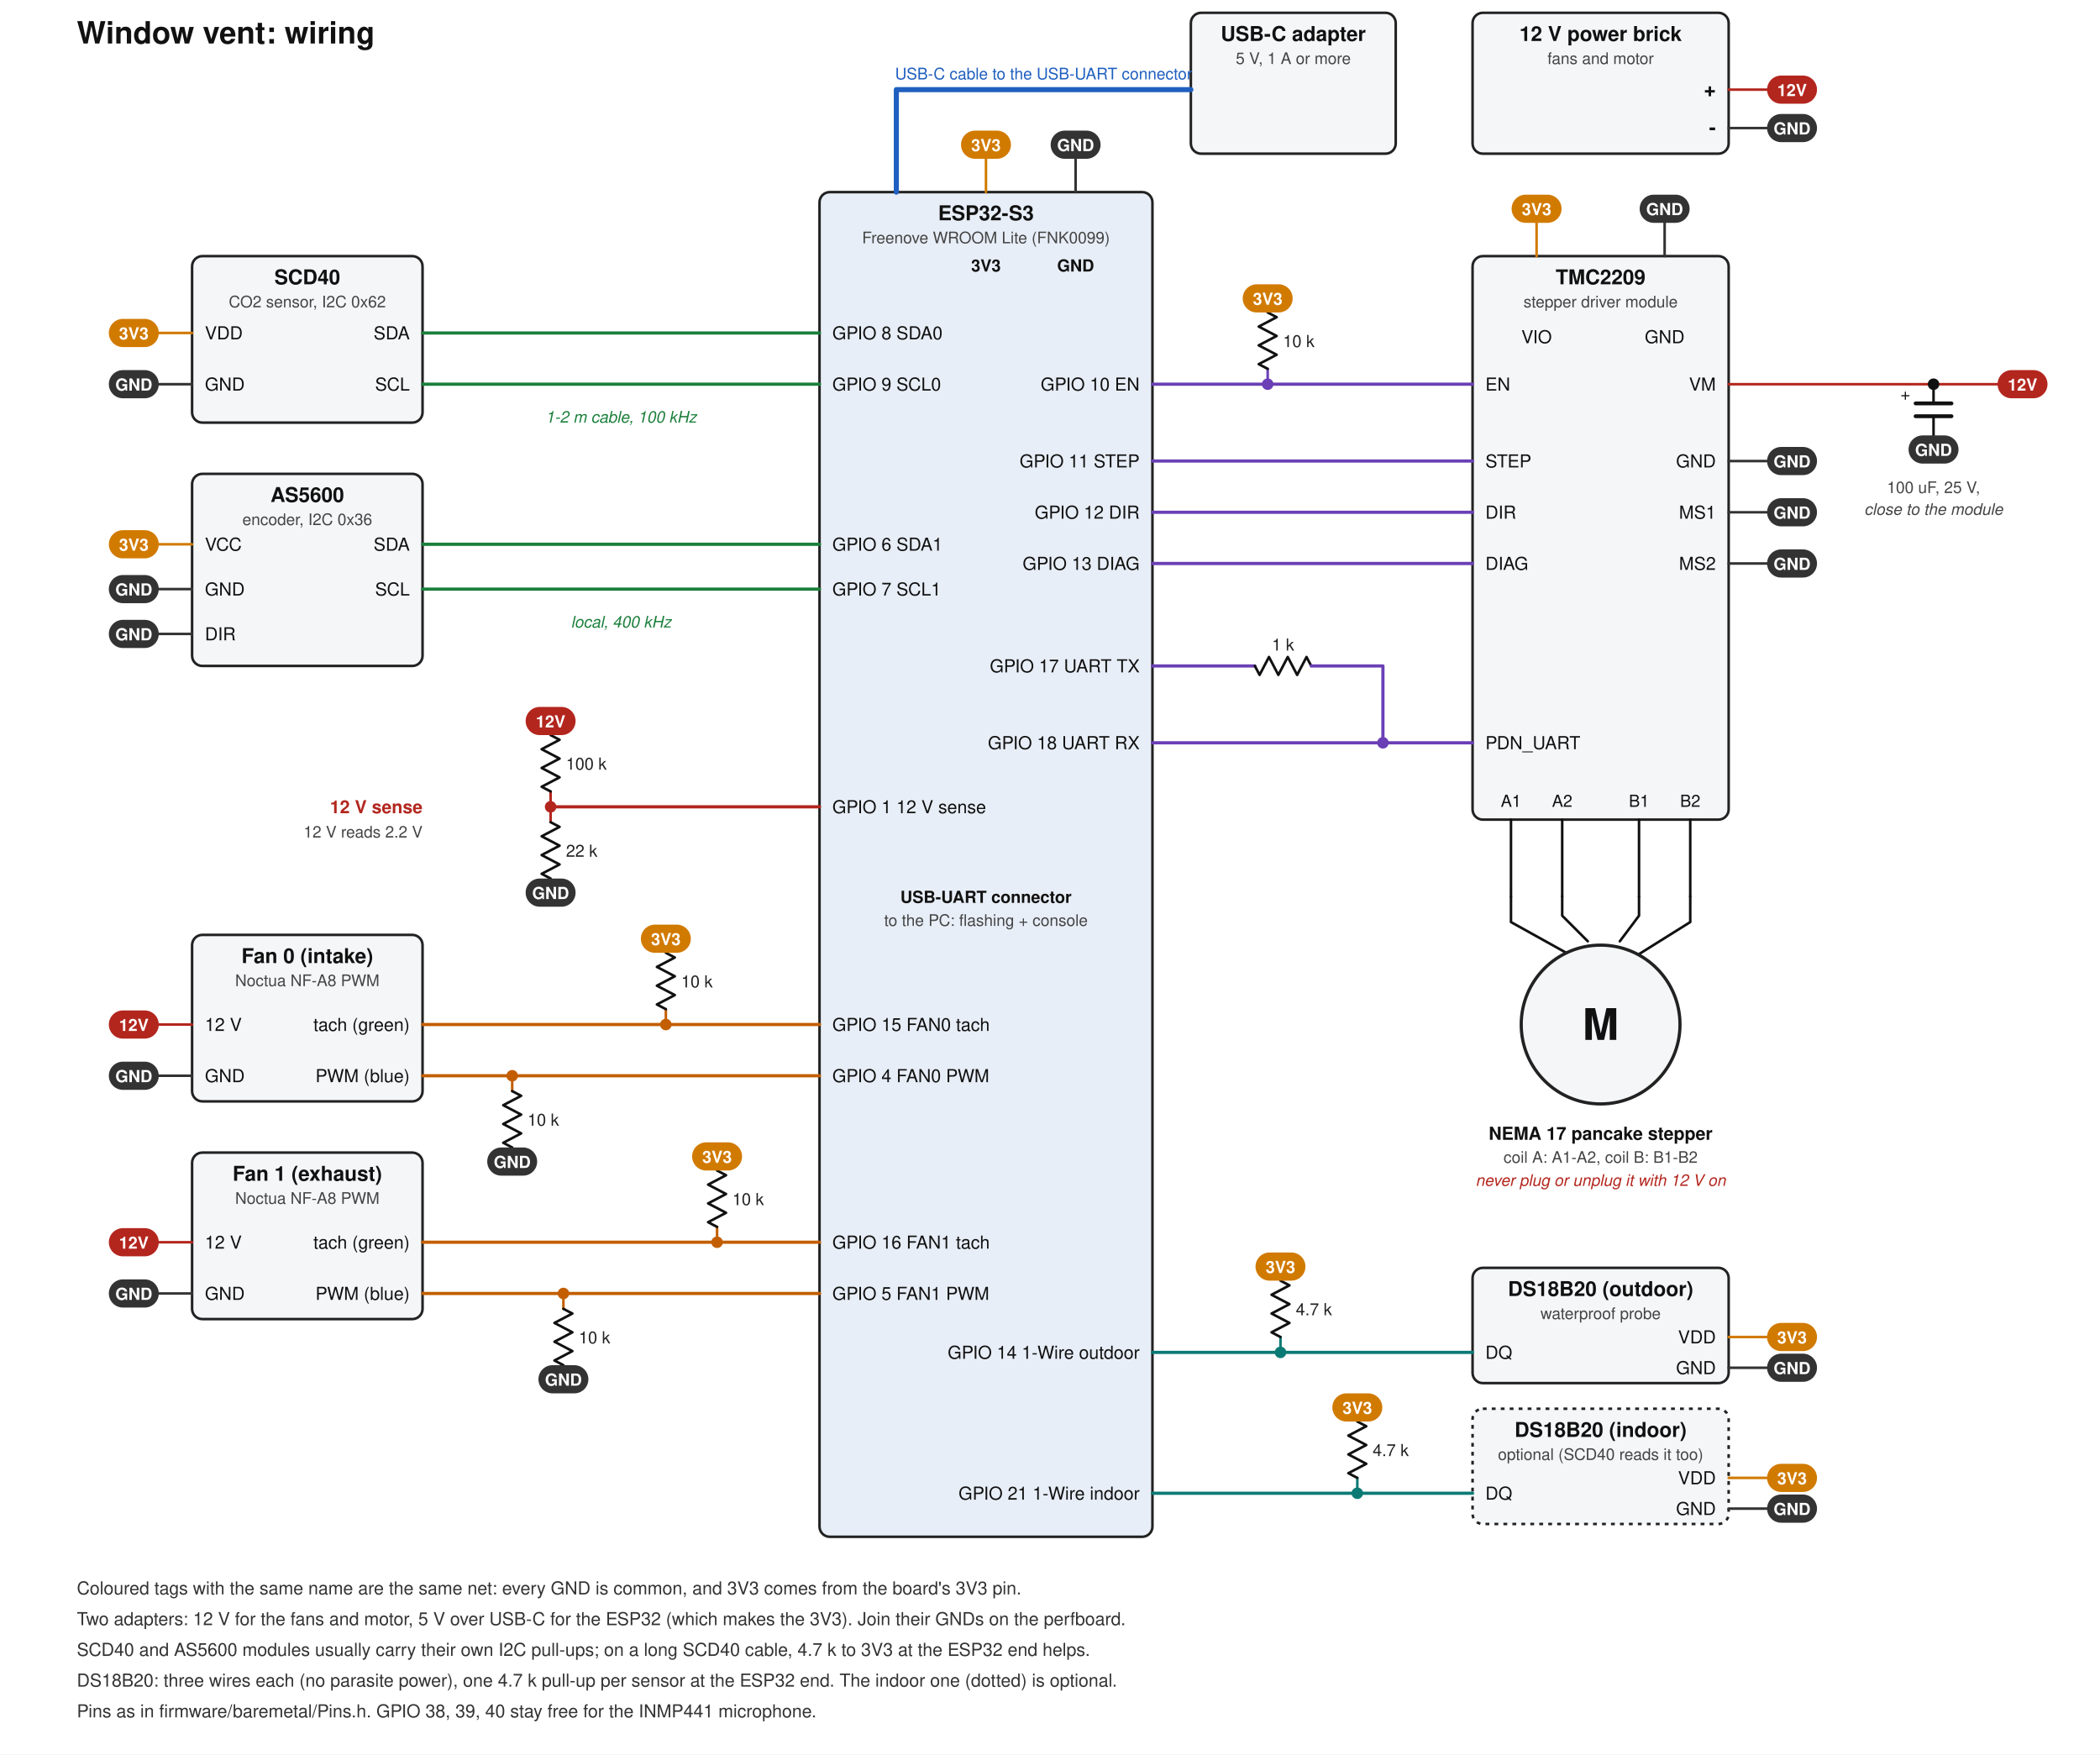
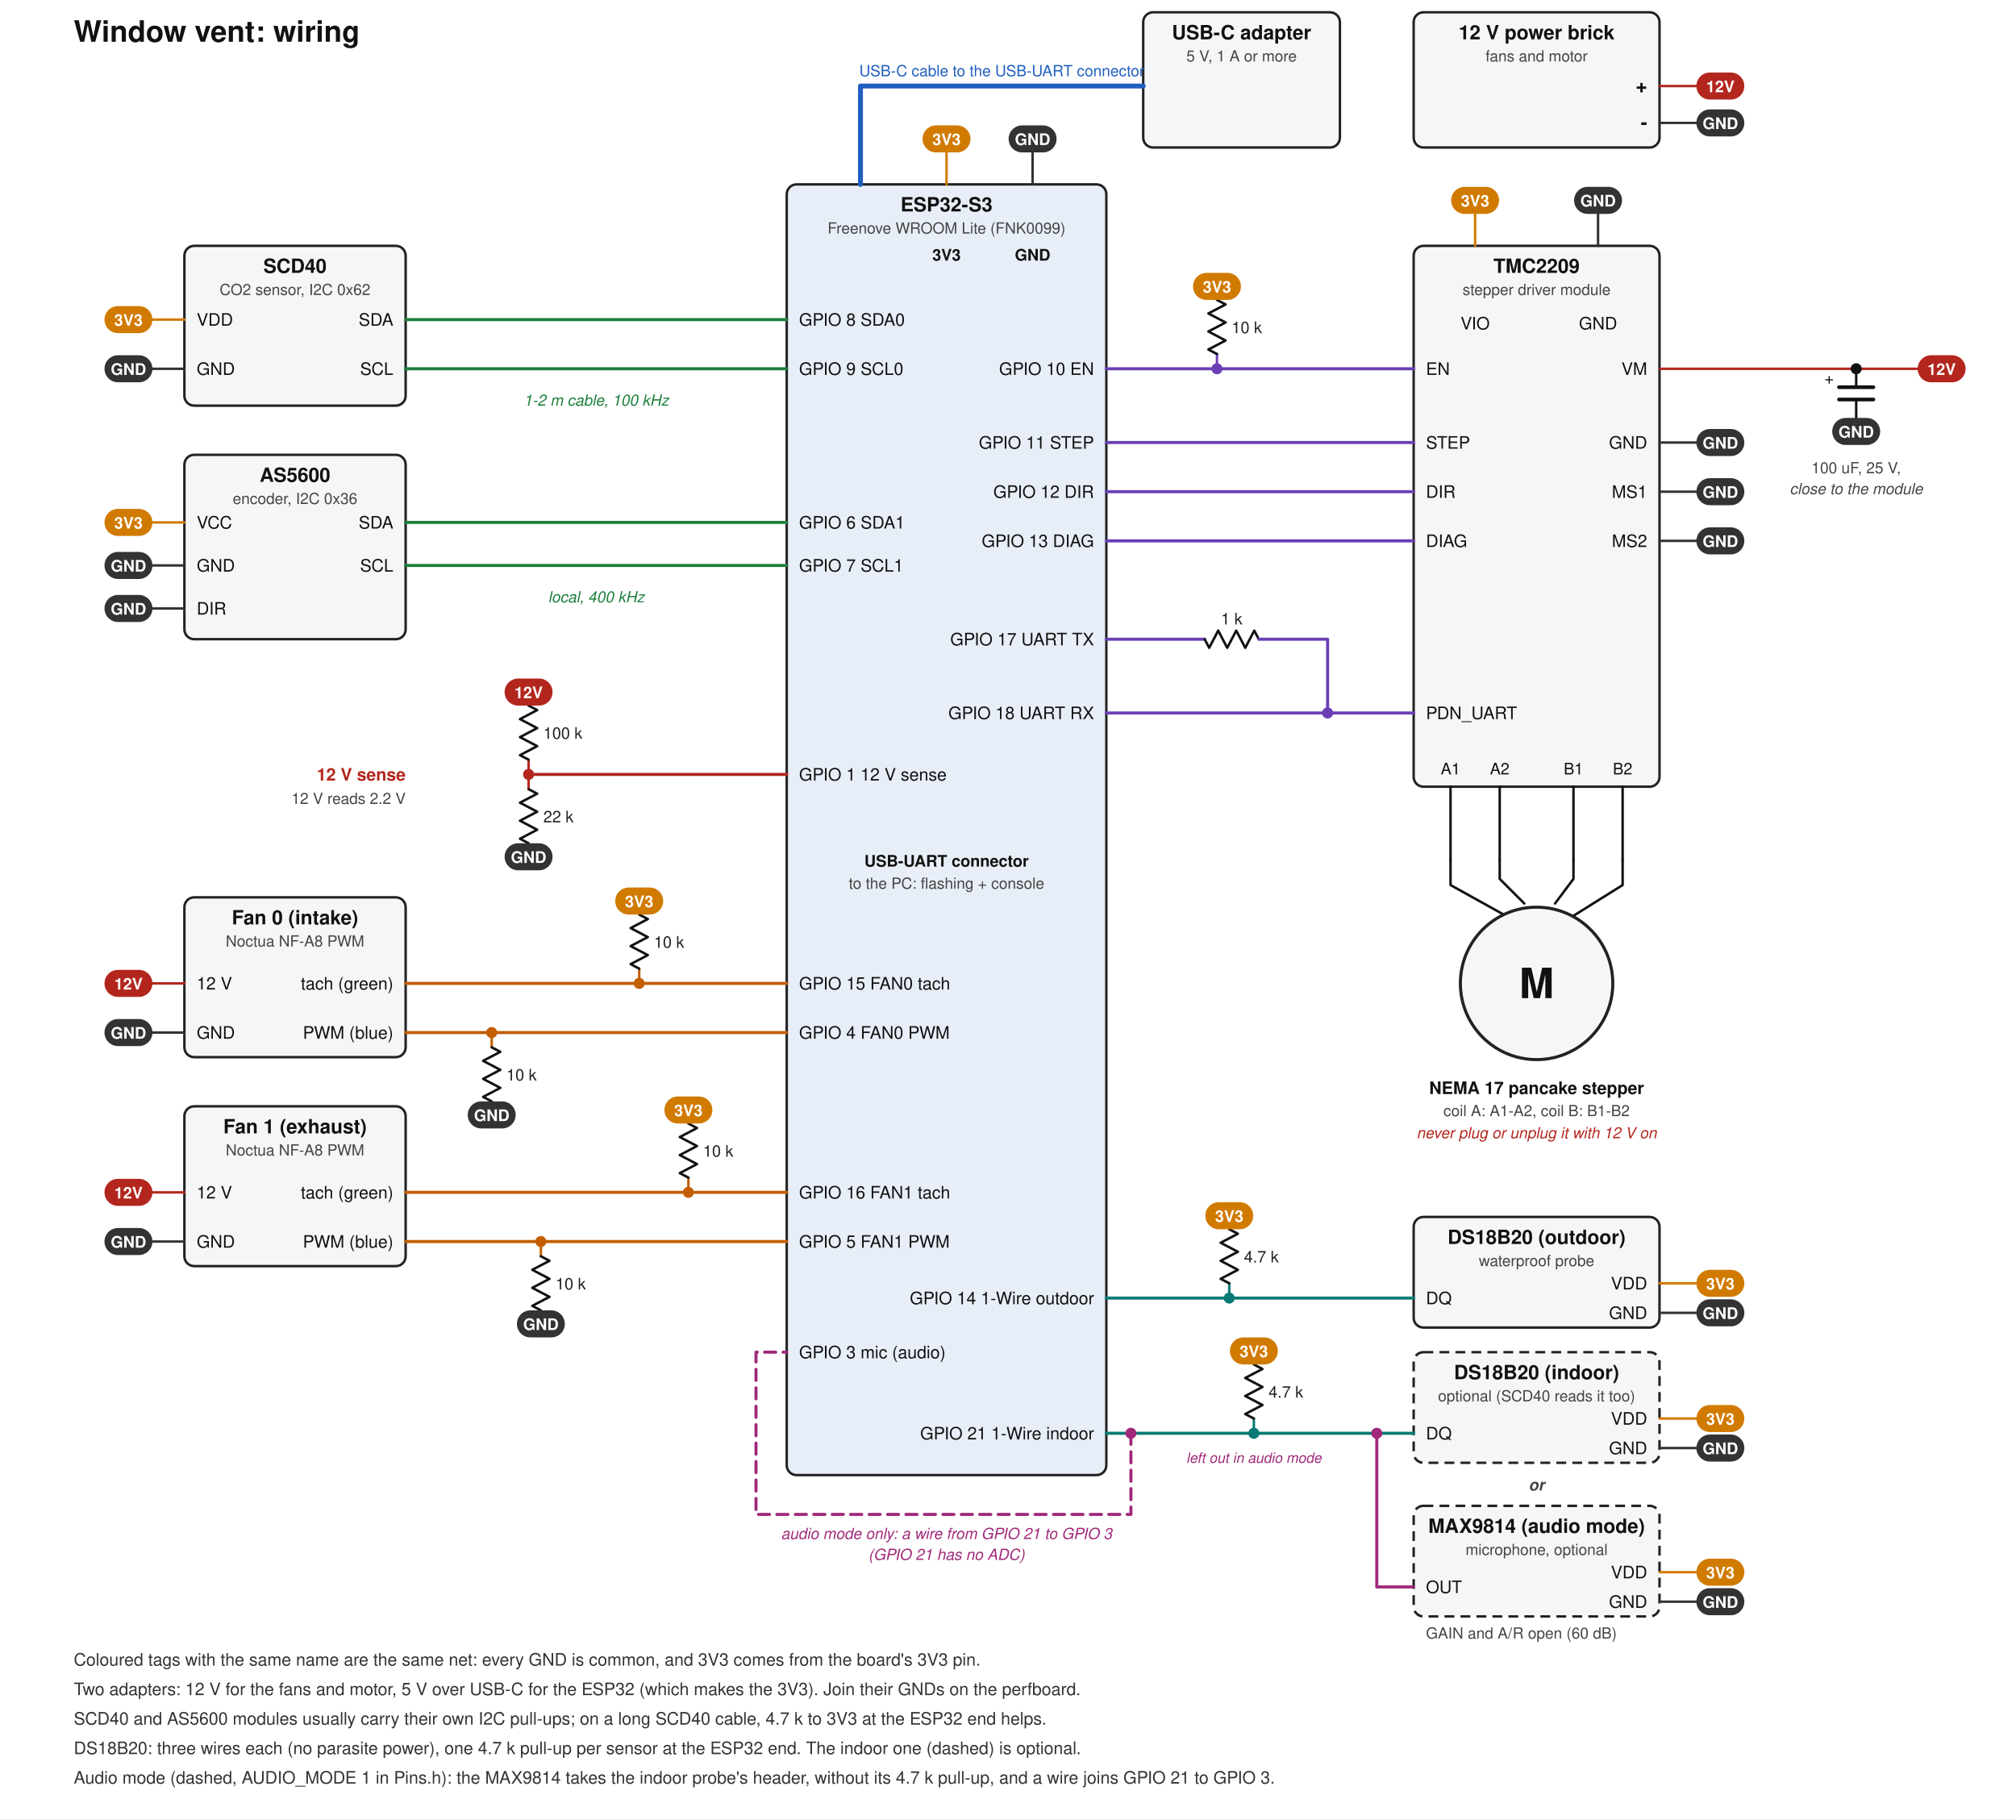
- <svg xmlns="http://www.w3.org/2000/svg" width="1640" height="1370" viewBox="0 0 1640 1370" font-family="Segoe UI, Helvetica, Arial, sans-serif">
-   <rect width="1640" height="1370" fill="#ffffff" />
+ <svg xmlns="http://www.w3.org/2000/svg" width="1640" height="1480" viewBox="0 0 1640 1480" font-family="Segoe UI, Helvetica, Arial, sans-serif">
+   <rect width="1640" height="1480" fill="#ffffff" />
  <rect x="640" y="150" width="260" height="1050" rx="8" fill="#e8eef7" stroke="#222" stroke-width="2" />
  <text x="770.0" y="172" font-size="16" text-anchor="middle" font-weight="bold" fill="#111">ESP32-S3</text>
  <text x="770.0" y="190" font-size="12.5" text-anchor="middle" font-weight="normal" fill="#444">Freenove WROOM Lite (FNK0099)</text>
  <text x="770.0" y="705" font-size="13" text-anchor="middle" font-weight="bold" fill="#111">USB-UART connector</text>
  <text x="770.0" y="723" font-size="12.5" text-anchor="middle" font-weight="normal" fill="#444">to the PC: flashing + console</text>
  <text x="770" y="212" font-size="13" text-anchor="middle" font-weight="bold" fill="#111">3V3</text>
  <text x="840" y="212" font-size="13" text-anchor="middle" font-weight="bold" fill="#111">GND</text>
  <polyline points="770,150 770,124" fill="none" stroke="#d17a00" stroke-width="2" stroke-linejoin="round" stroke-linecap="round" />
  <rect x="750.5" y="102" width="39" height="22" rx="11" fill="#d17a00" />
  <text x="770.0" y="118" font-size="13" text-anchor="middle" font-weight="bold" fill="#fff">3V3</text>
  <polyline points="840,150 840,124" fill="none" stroke="#333333" stroke-width="2" stroke-linejoin="round" stroke-linecap="round" />
  <rect x="820.5" y="102" width="39" height="22" rx="11" fill="#333333" />
  <text x="840.0" y="118" font-size="13" text-anchor="middle" font-weight="bold" fill="#fff">GND</text>
  <rect x="150" y="200" width="180" height="130" rx="8" fill="#f4f6f8" stroke="#222" stroke-width="2" />
  <text x="240.0" y="222" font-size="16" text-anchor="middle" font-weight="bold" fill="#111">SCD40</text>
  <text x="240.0" y="240" font-size="12.5" text-anchor="middle" font-weight="normal" fill="#444">CO2 sensor, I2C 0x62</text>
  <text x="160" y="265" font-size="14" text-anchor="start" font-weight="normal" fill="#111">VDD</text>
  <polyline points="150,260 124,260" fill="none" stroke="#d17a00" stroke-width="2" stroke-linejoin="round" stroke-linecap="round" />
  <rect x="85" y="249.0" width="39" height="22" rx="11" fill="#d17a00" />
  <text x="104.5" y="265.0" font-size="13" text-anchor="middle" font-weight="bold" fill="#fff">3V3</text>
  <text x="160" y="305" font-size="14" text-anchor="start" font-weight="normal" fill="#111">GND</text>
  <polyline points="150,300 124,300" fill="none" stroke="#333333" stroke-width="2" stroke-linejoin="round" stroke-linecap="round" />
  <rect x="85" y="289.0" width="39" height="22" rx="11" fill="#333333" />
  <text x="104.5" y="305.0" font-size="13" text-anchor="middle" font-weight="bold" fill="#fff">GND</text>
  <text x="320" y="265" font-size="14" text-anchor="end" font-weight="normal" fill="#111">SDA</text>
  <text x="320" y="305" font-size="14" text-anchor="end" font-weight="normal" fill="#111">SCL</text>
  <text x="650" y="265" font-size="14" text-anchor="start" font-weight="normal" fill="#111">GPIO 8  SDA0</text>
  <polyline points="330,260 640,260" fill="none" stroke="#1b7f3b" stroke-width="2.5" stroke-linejoin="round" stroke-linecap="round" />
  <text x="650" y="305" font-size="14" text-anchor="start" font-weight="normal" fill="#111">GPIO 9  SCL0</text>
  <polyline points="330,300 640,300" fill="none" stroke="#1b7f3b" stroke-width="2.5" stroke-linejoin="round" stroke-linecap="round" />
  <text x="485" y="330" font-size="12.5" text-anchor="middle" font-weight="normal" fill="#1b7f3b" font-style="italic">1-2 m cable, 100 kHz</text>
  <rect x="150" y="370" width="180" height="150" rx="8" fill="#f4f6f8" stroke="#222" stroke-width="2" />
  <text x="240.0" y="392" font-size="16" text-anchor="middle" font-weight="bold" fill="#111">AS5600</text>
  <text x="240.0" y="410" font-size="12.5" text-anchor="middle" font-weight="normal" fill="#444">encoder, I2C 0x36</text>
  <text x="160" y="430" font-size="14" text-anchor="start" font-weight="normal" fill="#111">VCC</text>
  <polyline points="150,425 124,425" fill="none" stroke="#d17a00" stroke-width="2" stroke-linejoin="round" stroke-linecap="round" />
  <rect x="85" y="414.0" width="39" height="22" rx="11" fill="#d17a00" />
  <text x="104.5" y="430.0" font-size="13" text-anchor="middle" font-weight="bold" fill="#fff">3V3</text>
  <text x="160" y="465" font-size="14" text-anchor="start" font-weight="normal" fill="#111">GND</text>
  <polyline points="150,460 124,460" fill="none" stroke="#333333" stroke-width="2" stroke-linejoin="round" stroke-linecap="round" />
  <rect x="85" y="449.0" width="39" height="22" rx="11" fill="#333333" />
  <text x="104.5" y="465.0" font-size="13" text-anchor="middle" font-weight="bold" fill="#fff">GND</text>
  <text x="160" y="500" font-size="14" text-anchor="start" font-weight="normal" fill="#111">DIR</text>
  <polyline points="150,495 124,495" fill="none" stroke="#333333" stroke-width="2" stroke-linejoin="round" stroke-linecap="round" />
  <rect x="85" y="484.0" width="39" height="22" rx="11" fill="#333333" />
  <text x="104.5" y="500.0" font-size="13" text-anchor="middle" font-weight="bold" fill="#fff">GND</text>
  <text x="320" y="430" font-size="14" text-anchor="end" font-weight="normal" fill="#111">SDA</text>
  <text x="320" y="465" font-size="14" text-anchor="end" font-weight="normal" fill="#111">SCL</text>
  <text x="650" y="430" font-size="14" text-anchor="start" font-weight="normal" fill="#111">GPIO 6  SDA1</text>
  <polyline points="330,425 640,425" fill="none" stroke="#1b7f3b" stroke-width="2.5" stroke-linejoin="round" stroke-linecap="round" />
  <text x="650" y="465" font-size="14" text-anchor="start" font-weight="normal" fill="#111">GPIO 7  SCL1</text>
  <polyline points="330,460 640,460" fill="none" stroke="#1b7f3b" stroke-width="2.5" stroke-linejoin="round" stroke-linecap="round" />
  <text x="485" y="490" font-size="12.5" text-anchor="middle" font-weight="normal" fill="#1b7f3b" font-style="italic">local, 400 kHz</text>
  <text x="650" y="635" font-size="14" text-anchor="start" font-weight="normal" fill="#111">GPIO 1  12 V sense</text>
  <polyline points="430,630 640,630" fill="none" stroke="#b3261e" stroke-width="2.5" stroke-linejoin="round" stroke-linecap="round" />
  <circle cx="430" cy="630" r="4.5" fill="#b3261e" />
  <polyline points="430,630 430,618" fill="none" stroke="#b3261e" stroke-width="2" stroke-linejoin="round" stroke-linecap="round" />
  <polyline points="430,574 437,577.667 423,585.0 437,592.333 423,599.667 437,607.0 423,614.333 430,618" fill="none" stroke="#111" stroke-width="2" stroke-linejoin="round" stroke-linecap="round" />
  <text x="442" y="601.0" font-size="13" text-anchor="start" font-weight="normal" fill="#222">100 k</text>
  <rect x="410.5" y="552" width="39" height="22" rx="11" fill="#b3261e" />
  <text x="430.0" y="568" font-size="13" text-anchor="middle" font-weight="bold" fill="#fff">12V</text>
  <polyline points="430,630 430,642" fill="none" stroke="#b3261e" stroke-width="2" stroke-linejoin="round" stroke-linecap="round" />
  <polyline points="430,642 437,645.667 423,653.0 437,660.333 423,667.667 437,675.0 423,682.333 430,686" fill="none" stroke="#111" stroke-width="2" stroke-linejoin="round" stroke-linecap="round" />
  <text x="442" y="669.0" font-size="13" text-anchor="start" font-weight="normal" fill="#222">22 k</text>
  <rect x="410.5" y="686" width="39" height="22" rx="11" fill="#333333" />
  <text x="430.0" y="702" font-size="13" text-anchor="middle" font-weight="bold" fill="#fff">GND</text>
  <text x="330" y="635" font-size="14" text-anchor="end" font-weight="bold" fill="#b3261e">12 V sense</text>
  <text x="330" y="654" font-size="12.5" text-anchor="end" font-weight="normal" fill="#444">12 V reads 2.2 V</text>
  <rect x="150" y="730" width="180" height="130" rx="8" fill="#f4f6f8" stroke="#222" stroke-width="2" />
  <text x="240.0" y="752" font-size="16" text-anchor="middle" font-weight="bold" fill="#111">Fan 0 (intake)</text>
  <text x="240.0" y="770" font-size="12.5" text-anchor="middle" font-weight="normal" fill="#444">Noctua NF-A8 PWM</text>
  <text x="160" y="805" font-size="14" text-anchor="start" font-weight="normal" fill="#111">12 V</text>
  <polyline points="150,800 124,800" fill="none" stroke="#b3261e" stroke-width="2" stroke-linejoin="round" stroke-linecap="round" />
  <rect x="85" y="789.0" width="39" height="22" rx="11" fill="#b3261e" />
  <text x="104.5" y="805.0" font-size="13" text-anchor="middle" font-weight="bold" fill="#fff">12V</text>
  <text x="160" y="845" font-size="14" text-anchor="start" font-weight="normal" fill="#111">GND</text>
  <polyline points="150,840 124,840" fill="none" stroke="#333333" stroke-width="2" stroke-linejoin="round" stroke-linecap="round" />
  <rect x="85" y="829.0" width="39" height="22" rx="11" fill="#333333" />
  <text x="104.5" y="845.0" font-size="13" text-anchor="middle" font-weight="bold" fill="#fff">GND</text>
  <text x="320" y="805" font-size="14" text-anchor="end" font-weight="normal" fill="#111">tach (green)</text>
  <text x="320" y="845" font-size="14" text-anchor="end" font-weight="normal" fill="#111">PWM (blue)</text>
  <text x="650" y="805" font-size="14" text-anchor="start" font-weight="normal" fill="#111">GPIO 15  FAN0 tach</text>
  <polyline points="330,800 640,800" fill="none" stroke="#c25e00" stroke-width="2.5" stroke-linejoin="round" stroke-linecap="round" />
  <text x="650" y="845" font-size="14" text-anchor="start" font-weight="normal" fill="#111">GPIO 4  FAN0 PWM</text>
  <polyline points="330,840 640,840" fill="none" stroke="#c25e00" stroke-width="2.5" stroke-linejoin="round" stroke-linecap="round" />
  <circle cx="520" cy="800" r="4.5" fill="#c25e00" />
  <polyline points="520,800 520,788" fill="none" stroke="#c25e00" stroke-width="2" stroke-linejoin="round" stroke-linecap="round" />
  <polyline points="520,744 527,747.667 513,755.0 527,762.333 513,769.667 527,777.0 513,784.333 520,788" fill="none" stroke="#111" stroke-width="2" stroke-linejoin="round" stroke-linecap="round" />
  <text x="532" y="771.0" font-size="13" text-anchor="start" font-weight="normal" fill="#222">10 k</text>
  <rect x="500.5" y="722" width="39" height="22" rx="11" fill="#d17a00" />
  <text x="520.0" y="738" font-size="13" text-anchor="middle" font-weight="bold" fill="#fff">3V3</text>
  <circle cx="400" cy="840" r="4.5" fill="#c25e00" />
  <polyline points="400,840 400,852" fill="none" stroke="#c25e00" stroke-width="2" stroke-linejoin="round" stroke-linecap="round" />
  <polyline points="400,852 407,855.667 393,863.0 407,870.333 393,877.667 407,885.0 393,892.333 400,896" fill="none" stroke="#111" stroke-width="2" stroke-linejoin="round" stroke-linecap="round" />
  <text x="412" y="879.0" font-size="13" text-anchor="start" font-weight="normal" fill="#222">10 k</text>
  <rect x="380.5" y="896" width="39" height="22" rx="11" fill="#333333" />
  <text x="400.0" y="912" font-size="13" text-anchor="middle" font-weight="bold" fill="#fff">GND</text>
  <rect x="150" y="900" width="180" height="130" rx="8" fill="#f4f6f8" stroke="#222" stroke-width="2" />
  <text x="240.0" y="922" font-size="16" text-anchor="middle" font-weight="bold" fill="#111">Fan 1 (exhaust)</text>
  <text x="240.0" y="940" font-size="12.5" text-anchor="middle" font-weight="normal" fill="#444">Noctua NF-A8 PWM</text>
  <text x="160" y="975" font-size="14" text-anchor="start" font-weight="normal" fill="#111">12 V</text>
  <polyline points="150,970 124,970" fill="none" stroke="#b3261e" stroke-width="2" stroke-linejoin="round" stroke-linecap="round" />
  <rect x="85" y="959.0" width="39" height="22" rx="11" fill="#b3261e" />
  <text x="104.5" y="975.0" font-size="13" text-anchor="middle" font-weight="bold" fill="#fff">12V</text>
  <text x="160" y="1015" font-size="14" text-anchor="start" font-weight="normal" fill="#111">GND</text>
  <polyline points="150,1010 124,1010" fill="none" stroke="#333333" stroke-width="2" stroke-linejoin="round" stroke-linecap="round" />
  <rect x="85" y="999.0" width="39" height="22" rx="11" fill="#333333" />
  <text x="104.5" y="1015.0" font-size="13" text-anchor="middle" font-weight="bold" fill="#fff">GND</text>
  <text x="320" y="975" font-size="14" text-anchor="end" font-weight="normal" fill="#111">tach (green)</text>
  <text x="320" y="1015" font-size="14" text-anchor="end" font-weight="normal" fill="#111">PWM (blue)</text>
  <text x="650" y="975" font-size="14" text-anchor="start" font-weight="normal" fill="#111">GPIO 16  FAN1 tach</text>
  <polyline points="330,970 640,970" fill="none" stroke="#c25e00" stroke-width="2.5" stroke-linejoin="round" stroke-linecap="round" />
  <text x="650" y="1015" font-size="14" text-anchor="start" font-weight="normal" fill="#111">GPIO 5  FAN1 PWM</text>
  <polyline points="330,1010 640,1010" fill="none" stroke="#c25e00" stroke-width="2.5" stroke-linejoin="round" stroke-linecap="round" />
  <circle cx="560" cy="970" r="4.5" fill="#c25e00" />
  <polyline points="560,970 560,958" fill="none" stroke="#c25e00" stroke-width="2" stroke-linejoin="round" stroke-linecap="round" />
  <polyline points="560,914 567,917.667 553,925.0 567,932.333 553,939.667 567,947.0 553,954.333 560,958" fill="none" stroke="#111" stroke-width="2" stroke-linejoin="round" stroke-linecap="round" />
  <text x="572" y="941.0" font-size="13" text-anchor="start" font-weight="normal" fill="#222">10 k</text>
  <rect x="540.5" y="892" width="39" height="22" rx="11" fill="#d17a00" />
  <text x="560.0" y="908" font-size="13" text-anchor="middle" font-weight="bold" fill="#fff">3V3</text>
  <circle cx="440" cy="1010" r="4.5" fill="#c25e00" />
  <polyline points="440,1010 440,1022" fill="none" stroke="#c25e00" stroke-width="2" stroke-linejoin="round" stroke-linecap="round" />
  <polyline points="440,1022 447,1025.667 433,1033.0 447,1040.333 433,1047.667 447,1055.0 433,1062.333 440,1066" fill="none" stroke="#111" stroke-width="2" stroke-linejoin="round" stroke-linecap="round" />
  <text x="452" y="1049.0" font-size="13" text-anchor="start" font-weight="normal" fill="#222">10 k</text>
  <rect x="420.5" y="1066" width="39" height="22" rx="11" fill="#333333" />
  <text x="440.0" y="1082" font-size="13" text-anchor="middle" font-weight="bold" fill="#fff">GND</text>
  <rect x="1150" y="200" width="200" height="440" rx="8" fill="#f4f6f8" stroke="#222" stroke-width="2" />
  <text x="1250.0" y="222" font-size="16" text-anchor="middle" font-weight="bold" fill="#111">TMC2209</text>
  <text x="1250.0" y="240" font-size="12.5" text-anchor="middle" font-weight="normal" fill="#444">stepper driver module</text>
  <text x="1160" y="305" font-size="14" text-anchor="start" font-weight="normal" fill="#111">EN</text>
  <text x="890" y="305" font-size="14" text-anchor="end" font-weight="normal" fill="#111">GPIO 10  EN</text>
  <polyline points="900,300 1150,300" fill="none" stroke="#6a3fb5" stroke-width="2.5" stroke-linejoin="round" stroke-linecap="round" />
  <text x="1160" y="365" font-size="14" text-anchor="start" font-weight="normal" fill="#111">STEP</text>
  <text x="890" y="365" font-size="14" text-anchor="end" font-weight="normal" fill="#111">GPIO 11  STEP</text>
  <polyline points="900,360 1150,360" fill="none" stroke="#6a3fb5" stroke-width="2.5" stroke-linejoin="round" stroke-linecap="round" />
  <text x="1160" y="405" font-size="14" text-anchor="start" font-weight="normal" fill="#111">DIR</text>
  <text x="890" y="405" font-size="14" text-anchor="end" font-weight="normal" fill="#111">GPIO 12  DIR</text>
  <polyline points="900,400 1150,400" fill="none" stroke="#6a3fb5" stroke-width="2.5" stroke-linejoin="round" stroke-linecap="round" />
  <text x="1160" y="445" font-size="14" text-anchor="start" font-weight="normal" fill="#111">DIAG</text>
  <text x="890" y="445" font-size="14" text-anchor="end" font-weight="normal" fill="#111">GPIO 13  DIAG</text>
  <polyline points="900,440 1150,440" fill="none" stroke="#6a3fb5" stroke-width="2.5" stroke-linejoin="round" stroke-linecap="round" />
  <circle cx="990" cy="300" r="4.5" fill="#6a3fb5" />
  <polyline points="990,300 990,288" fill="none" stroke="#6a3fb5" stroke-width="2" stroke-linejoin="round" stroke-linecap="round" />
  <polyline points="990,244 997,247.667 983,255.0 997,262.333 983,269.667 997,277.0 983,284.333 990,288" fill="none" stroke="#111" stroke-width="2" stroke-linejoin="round" stroke-linecap="round" />
  <text x="1002" y="271.0" font-size="13" text-anchor="start" font-weight="normal" fill="#222">10 k</text>
  <rect x="970.5" y="222" width="39" height="22" rx="11" fill="#d17a00" />
  <text x="990.0" y="238" font-size="13" text-anchor="middle" font-weight="bold" fill="#fff">3V3</text>
  <text x="890" y="525" font-size="14" text-anchor="end" font-weight="normal" fill="#111">GPIO 17  UART TX</text>
  <polyline points="900,520 980,520" fill="none" stroke="#6a3fb5" stroke-width="2.5" stroke-linejoin="round" stroke-linecap="round" />
  <polyline points="980,520 983.667,527 991.0,513 998.333,527 1005.667,513 1013.0,527 1020.333,513 1024,520" fill="none" stroke="#111" stroke-width="2" stroke-linejoin="round" stroke-linecap="round" />
  <text x="1002.0" y="508" font-size="13" text-anchor="middle" font-weight="normal" fill="#222">1 k</text>
  <polyline points="1024,520 1080,520 1080,580" fill="none" stroke="#6a3fb5" stroke-width="2.5" stroke-linejoin="round" stroke-linecap="round" />
  <text x="890" y="585" font-size="14" text-anchor="end" font-weight="normal" fill="#111">GPIO 18  UART RX</text>
  <polyline points="900,580 1150,580" fill="none" stroke="#6a3fb5" stroke-width="2.5" stroke-linejoin="round" stroke-linecap="round" />
  <circle cx="1080" cy="580" r="4.5" fill="#6a3fb5" />
  <text x="1160" y="585" font-size="14" text-anchor="start" font-weight="normal" fill="#111">PDN_UART</text>
  <text x="1200" y="268" font-size="14" text-anchor="middle" font-weight="normal" fill="#111">VIO</text>
  <polyline points="1200,200 1200,174" fill="none" stroke="#d17a00" stroke-width="2" stroke-linejoin="round" stroke-linecap="round" />
  <rect x="1180.5" y="152" width="39" height="22" rx="11" fill="#d17a00" />
  <text x="1200.0" y="168" font-size="13" text-anchor="middle" font-weight="bold" fill="#fff">3V3</text>
  <text x="1300" y="268" font-size="14" text-anchor="middle" font-weight="normal" fill="#111">GND</text>
  <polyline points="1300,200 1300,174" fill="none" stroke="#333333" stroke-width="2" stroke-linejoin="round" stroke-linecap="round" />
  <rect x="1280.5" y="152" width="39" height="22" rx="11" fill="#333333" />
  <text x="1300.0" y="168" font-size="13" text-anchor="middle" font-weight="bold" fill="#fff">GND</text>
  <text x="1340" y="305" font-size="14" text-anchor="end" font-weight="normal" fill="#111">VM</text>
  <text x="1340" y="365" font-size="14" text-anchor="end" font-weight="normal" fill="#111">GND</text>
  <polyline points="1350,360 1380,360" fill="none" stroke="#333333" stroke-width="2" stroke-linejoin="round" stroke-linecap="round" />
  <rect x="1380" y="349.0" width="39" height="22" rx="11" fill="#333333" />
  <text x="1399.5" y="365.0" font-size="13" text-anchor="middle" font-weight="bold" fill="#fff">GND</text>
  <text x="1340" y="405" font-size="14" text-anchor="end" font-weight="normal" fill="#111">MS1</text>
  <polyline points="1350,400 1380,400" fill="none" stroke="#333333" stroke-width="2" stroke-linejoin="round" stroke-linecap="round" />
  <rect x="1380" y="389.0" width="39" height="22" rx="11" fill="#333333" />
  <text x="1399.5" y="405.0" font-size="13" text-anchor="middle" font-weight="bold" fill="#fff">GND</text>
  <text x="1340" y="445" font-size="14" text-anchor="end" font-weight="normal" fill="#111">MS2</text>
  <polyline points="1350,440 1380,440" fill="none" stroke="#333333" stroke-width="2" stroke-linejoin="round" stroke-linecap="round" />
  <rect x="1380" y="429.0" width="39" height="22" rx="11" fill="#333333" />
  <text x="1399.5" y="445.0" font-size="13" text-anchor="middle" font-weight="bold" fill="#fff">GND</text>
  <polyline points="1350,300 1560,300" fill="none" stroke="#b3261e" stroke-width="2" stroke-linejoin="round" stroke-linecap="round" />
  <rect x="1560" y="289.0" width="39" height="22" rx="11" fill="#b3261e" />
  <text x="1579.5" y="305.0" font-size="13" text-anchor="middle" font-weight="bold" fill="#fff">12V</text>
  <circle cx="1510" cy="300" r="4.5" fill="#111" />
  <polyline points="1510,300 1510,315.0" fill="none" stroke="#111" stroke-width="2" stroke-linejoin="round" stroke-linecap="round" />
  <polyline points="1496,315.0 1524,315.0" fill="none" stroke="#111" stroke-width="3" stroke-linejoin="round" stroke-linecap="round" />
  <polyline points="1496,325.0 1524,325.0" fill="none" stroke="#111" stroke-width="3" stroke-linejoin="round" stroke-linecap="round" />
  <polyline points="1510,325.0 1510,340" fill="none" stroke="#111" stroke-width="2" stroke-linejoin="round" stroke-linecap="round" />
  <text x="1488" y="312.0" font-size="13" text-anchor="middle" font-weight="normal" fill="#111">+</text>
  <text x="1530" y="325.0" font-size="13" text-anchor="start" font-weight="normal" fill="#111" />
  <rect x="1490.5" y="340" width="39" height="22" rx="11" fill="#333333" />
  <text x="1510.0" y="356" font-size="13" text-anchor="middle" font-weight="bold" fill="#fff">GND</text>
  <text x="1510" y="385" font-size="12.5" text-anchor="middle" font-weight="normal" fill="#444">100 uF, 25 V,</text>
  <text x="1510" y="402" font-size="12.5" text-anchor="middle" font-weight="normal" fill="#444" font-style="italic">close to the module</text>
  <text x="1180" y="630" font-size="13" text-anchor="middle" font-weight="normal" fill="#111">A1</text>
  <polyline points="1180,640 1180,700" fill="none" stroke="#111" stroke-width="2" stroke-linejoin="round" stroke-linecap="round" />
  <text x="1220" y="630" font-size="13" text-anchor="middle" font-weight="normal" fill="#111">A2</text>
  <polyline points="1220,640 1220,700" fill="none" stroke="#111" stroke-width="2" stroke-linejoin="round" stroke-linecap="round" />
  <text x="1280" y="630" font-size="13" text-anchor="middle" font-weight="normal" fill="#111">B1</text>
  <polyline points="1280,640 1280,700" fill="none" stroke="#111" stroke-width="2" stroke-linejoin="round" stroke-linecap="round" />
  <text x="1320" y="630" font-size="13" text-anchor="middle" font-weight="normal" fill="#111">B2</text>
  <polyline points="1320,640 1320,700" fill="none" stroke="#111" stroke-width="2" stroke-linejoin="round" stroke-linecap="round" />
  <polyline points="1180,700 1180,720 1225,745" fill="none" stroke="#111" stroke-width="2" stroke-linejoin="round" stroke-linecap="round" />
  <polyline points="1220,700 1220,715 1240,735" fill="none" stroke="#111" stroke-width="2" stroke-linejoin="round" stroke-linecap="round" />
  <polyline points="1280,700 1280,715 1265,735" fill="none" stroke="#111" stroke-width="2" stroke-linejoin="round" stroke-linecap="round" />
  <polyline points="1320,700 1320,720 1280,745" fill="none" stroke="#111" stroke-width="2" stroke-linejoin="round" stroke-linecap="round" />
  <circle cx="1250" cy="800" r="62" fill="#f4f6f8" stroke="#222" stroke-width="2.5" />
  <text x="1250" y="812" font-size="34" text-anchor="middle" font-weight="bold" fill="#111">M</text>
  <text x="1250" y="890" font-size="14" text-anchor="middle" font-weight="bold" fill="#111">NEMA 17 pancake stepper</text>
  <text x="1250" y="908" font-size="12.5" text-anchor="middle" font-weight="normal" fill="#444">coil A: A1-A2, coil B: B1-B2</text>
  <text x="1250" y="926" font-size="12.5" text-anchor="middle" font-weight="normal" fill="#b3261e" font-style="italic">never plug or unplug it with 12 V on</text>
  <rect x="1150" y="990" width="200" height="90" rx="8" fill="#f4f6f8" stroke="#222" stroke-width="2" />
  <text x="1250.0" y="1012" font-size="16" text-anchor="middle" font-weight="bold" fill="#111">DS18B20 (outdoor)</text>
  <text x="1250.0" y="1030" font-size="12.5" text-anchor="middle" font-weight="normal" fill="#444">waterproof probe</text>
  <text x="1160" y="1061" font-size="14" text-anchor="start" font-weight="normal" fill="#111">DQ</text>
  <text x="890" y="1061" font-size="14" text-anchor="end" font-weight="normal" fill="#111">GPIO 14  1-Wire outdoor</text>
  <polyline points="900,1056 1150,1056" fill="none" stroke="#0b7a75" stroke-width="2.5" stroke-linejoin="round" stroke-linecap="round" />
  <circle cx="1000" cy="1056" r="4.5" fill="#0b7a75" />
  <polyline points="1000,1056 1000,1044" fill="none" stroke="#0b7a75" stroke-width="2" stroke-linejoin="round" stroke-linecap="round" />
  <polyline points="1000,1000 1007,1003.667 993,1011.0 1007,1018.333 993,1025.667 1007,1033.0 993,1040.333 1000,1044" fill="none" stroke="#111" stroke-width="2" stroke-linejoin="round" stroke-linecap="round" />
  <text x="1012" y="1027.0" font-size="13" text-anchor="start" font-weight="normal" fill="#222">4.7 k</text>
  <rect x="980.5" y="978" width="39" height="22" rx="11" fill="#d17a00" />
  <text x="1000.0" y="994" font-size="13" text-anchor="middle" font-weight="bold" fill="#fff">3V3</text>
  <text x="1340" y="1049" font-size="14" text-anchor="end" font-weight="normal" fill="#111">VDD</text>
  <polyline points="1350,1044 1380,1044" fill="none" stroke="#d17a00" stroke-width="2" stroke-linejoin="round" stroke-linecap="round" />
  <rect x="1380" y="1033.0" width="39" height="22" rx="11" fill="#d17a00" />
  <text x="1399.5" y="1049.0" font-size="13" text-anchor="middle" font-weight="bold" fill="#fff">3V3</text>
  <text x="1340" y="1073" font-size="14" text-anchor="end" font-weight="normal" fill="#111">GND</text>
  <polyline points="1350,1068 1380,1068" fill="none" stroke="#333333" stroke-width="2" stroke-linejoin="round" stroke-linecap="round" />
  <rect x="1380" y="1057.0" width="39" height="22" rx="11" fill="#333333" />
  <text x="1399.5" y="1073.0" font-size="13" text-anchor="middle" font-weight="bold" fill="#fff">GND</text>
-   <rect x="1150" y="1100" width="200" height="90" rx="8" fill="#f4f6f8" stroke="#222" stroke-width="2" stroke-dasharray="3,4" />
+   <rect x="1150" y="1100" width="200" height="90" rx="8" fill="#f4f6f8" stroke="#222" stroke-width="2" stroke-dasharray="8,5" />
  <text x="1250.0" y="1122" font-size="16" text-anchor="middle" font-weight="bold" fill="#111">DS18B20 (indoor)</text>
  <text x="1250.0" y="1140" font-size="12.5" text-anchor="middle" font-weight="normal" fill="#444">optional (SCD40 reads it too)</text>
  <text x="1160" y="1171" font-size="14" text-anchor="start" font-weight="normal" fill="#111">DQ</text>
  <text x="890" y="1171" font-size="14" text-anchor="end" font-weight="normal" fill="#111">GPIO 21  1-Wire indoor</text>
  <polyline points="900,1166 1150,1166" fill="none" stroke="#0b7a75" stroke-width="2.5" stroke-linejoin="round" stroke-linecap="round" />
-   <circle cx="1060" cy="1166" r="4.5" fill="#0b7a75" />
-   <polyline points="1060,1166 1060,1154" fill="none" stroke="#0b7a75" stroke-width="2" stroke-linejoin="round" stroke-linecap="round" />
-   <polyline points="1060,1110 1067,1113.667 1053,1121.0 1067,1128.333 1053,1135.667 1067,1143.0 1053,1150.333 1060,1154" fill="none" stroke="#111" stroke-width="2" stroke-linejoin="round" stroke-linecap="round" />
-   <text x="1072" y="1137.0" font-size="13" text-anchor="start" font-weight="normal" fill="#222">4.7 k</text>
-   <rect x="1040.5" y="1088" width="39" height="22" rx="11" fill="#d17a00" />
-   <text x="1060.0" y="1104" font-size="13" text-anchor="middle" font-weight="bold" fill="#fff">3V3</text>
+   <circle cx="1020" cy="1166" r="4.5" fill="#0b7a75" />
+   <polyline points="1020,1166 1020,1154" fill="none" stroke="#0b7a75" stroke-width="2" stroke-linejoin="round" stroke-linecap="round" />
+   <polyline points="1020,1110 1027,1113.667 1013,1121.0 1027,1128.333 1013,1135.667 1027,1143.0 1013,1150.333 1020,1154" fill="none" stroke="#111" stroke-width="2" stroke-linejoin="round" stroke-linecap="round" />
+   <text x="1032" y="1137.0" font-size="13" text-anchor="start" font-weight="normal" fill="#222">4.7 k</text>
+   <rect x="1000.5" y="1088" width="39" height="22" rx="11" fill="#d17a00" />
+   <text x="1020.0" y="1104" font-size="13" text-anchor="middle" font-weight="bold" fill="#fff">3V3</text>
  <text x="1340" y="1159" font-size="14" text-anchor="end" font-weight="normal" fill="#111">VDD</text>
  <polyline points="1350,1154 1380,1154" fill="none" stroke="#d17a00" stroke-width="2" stroke-linejoin="round" stroke-linecap="round" />
  <rect x="1380" y="1143.0" width="39" height="22" rx="11" fill="#d17a00" />
  <text x="1399.5" y="1159.0" font-size="13" text-anchor="middle" font-weight="bold" fill="#fff">3V3</text>
  <text x="1340" y="1183" font-size="14" text-anchor="end" font-weight="normal" fill="#111">GND</text>
  <polyline points="1350,1178 1380,1178" fill="none" stroke="#333333" stroke-width="2" stroke-linejoin="round" stroke-linecap="round" />
  <rect x="1380" y="1167.0" width="39" height="22" rx="11" fill="#333333" />
  <text x="1399.5" y="1183.0" font-size="13" text-anchor="middle" font-weight="bold" fill="#fff">GND</text>
+   <text x="1020" y="1190" font-size="11.5" text-anchor="middle" font-weight="normal" fill="#a0287a" font-style="italic">left out in audio mode</text>
+   <rect x="1150" y="1225" width="200" height="90" rx="8" fill="#f4f6f8" stroke="#222" stroke-width="2" stroke-dasharray="8,5" />
+   <text x="1250.0" y="1247" font-size="16" text-anchor="middle" font-weight="bold" fill="#111">MAX9814 (audio mode)</text>
+   <text x="1250.0" y="1265" font-size="12.5" text-anchor="middle" font-weight="normal" fill="#444">microphone, optional</text>
+   <text x="1250.0" y="1212.5" font-size="13" text-anchor="middle" font-weight="bold" fill="#444" font-style="italic">or</text>
+   <text x="1160" y="1296" font-size="14" text-anchor="start" font-weight="normal" fill="#111">OUT</text>
+   <polyline points="1150,1291 1120,1291 1120,1166" fill="none" stroke="#a0287a" stroke-width="2.5" stroke-linejoin="round" stroke-linecap="round" />
+   <circle cx="1120" cy="1166" r="4.5" fill="#a0287a" />
+   <text x="1340" y="1284" font-size="14" text-anchor="end" font-weight="normal" fill="#111">VDD</text>
+   <polyline points="1350,1279 1380,1279" fill="none" stroke="#d17a00" stroke-width="2" stroke-linejoin="round" stroke-linecap="round" />
+   <rect x="1380" y="1268.0" width="39" height="22" rx="11" fill="#d17a00" />
+   <text x="1399.5" y="1284.0" font-size="13" text-anchor="middle" font-weight="bold" fill="#fff">3V3</text>
+   <text x="1340" y="1308" font-size="14" text-anchor="end" font-weight="normal" fill="#111">GND</text>
+   <polyline points="1350,1303 1380,1303" fill="none" stroke="#333333" stroke-width="2" stroke-linejoin="round" stroke-linecap="round" />
+   <rect x="1380" y="1292.0" width="39" height="22" rx="11" fill="#333333" />
+   <text x="1399.5" y="1308.0" font-size="13" text-anchor="middle" font-weight="bold" fill="#fff">GND</text>
+   <text x="1160" y="1333" font-size="12.5" text-anchor="start" font-weight="normal" fill="#444">GAIN and A/R open (60 dB)</text>
+   <text x="650" y="1105" font-size="14" text-anchor="start" font-weight="normal" fill="#111">GPIO 3  mic (audio)</text>
+   <circle cx="920" cy="1166" r="4.5" fill="#a0287a" />
+   <polyline points="920,1166 920,1232 615,1232 615,1100 640,1100" fill="none" stroke="#a0287a" stroke-width="2.5" stroke-linejoin="round" stroke-linecap="round" stroke-dasharray="9,6" />
+   <text x="770" y="1252" font-size="12.5" text-anchor="middle" font-weight="normal" fill="#a0287a" font-style="italic">audio mode only: a wire from GPIO 21 to GPIO 3</text>
+   <text x="770" y="1269" font-size="12.5" text-anchor="middle" font-weight="normal" fill="#a0287a" font-style="italic">(GPIO 21 has no ADC)</text>
  <rect x="1150" y="10" width="200" height="110" rx="8" fill="#f4f6f8" stroke="#222" stroke-width="2" />
  <text x="1250.0" y="32" font-size="16" text-anchor="middle" font-weight="bold" fill="#111">12 V power brick</text>
  <text x="1250.0" y="50" font-size="12.5" text-anchor="middle" font-weight="normal" fill="#444">fans and motor</text>
  <text x="1340" y="75" font-size="16" text-anchor="end" font-weight="bold" fill="#111">+</text>
  <polyline points="1350,70 1380,70" fill="none" stroke="#b3261e" stroke-width="2" stroke-linejoin="round" stroke-linecap="round" />
  <rect x="1380" y="59.0" width="39" height="22" rx="11" fill="#b3261e" />
  <text x="1399.5" y="75.0" font-size="13" text-anchor="middle" font-weight="bold" fill="#fff">12V</text>
  <text x="1340" y="105" font-size="16" text-anchor="end" font-weight="bold" fill="#111">-</text>
  <polyline points="1350,100 1380,100" fill="none" stroke="#333333" stroke-width="2" stroke-linejoin="round" stroke-linecap="round" />
  <rect x="1380" y="89.0" width="39" height="22" rx="11" fill="#333333" />
  <text x="1399.5" y="105.0" font-size="13" text-anchor="middle" font-weight="bold" fill="#fff">GND</text>
  <rect x="930" y="10" width="160" height="110" rx="8" fill="#f4f6f8" stroke="#222" stroke-width="2" />
  <text x="1010.0" y="32" font-size="16" text-anchor="middle" font-weight="bold" fill="#111">USB-C adapter</text>
  <text x="1010.0" y="50" font-size="12.5" text-anchor="middle" font-weight="normal" fill="#444">5 V, 1 A or more</text>
  <polyline points="930,70 700,70 700,150" fill="none" stroke="#1f5fbf" stroke-width="4" stroke-linejoin="round" stroke-linecap="round" />
  <text x="815" y="62" font-size="12.5" text-anchor="middle" font-weight="normal" fill="#1f5fbf">USB-C cable to the USB-UART connector</text>
-   <text x="60" y="1245" font-size="14" text-anchor="start" font-weight="normal" fill="#333">Coloured tags with the same name are the same net: every GND is common, and 3V3 comes from the board's 3V3 pin.</text>
-   <text x="60" y="1269" font-size="14" text-anchor="start" font-weight="normal" fill="#333">Two adapters: 12 V for the fans and motor, 5 V over USB-C for the ESP32 (which makes the 3V3). Join their GNDs on the perfboard.</text>
-   <text x="60" y="1293" font-size="14" text-anchor="start" font-weight="normal" fill="#333">SCD40 and AS5600 modules usually carry their own I2C pull-ups; on a long SCD40 cable, 4.7 k to 3V3 at the ESP32 end helps.</text>
-   <text x="60" y="1317" font-size="14" text-anchor="start" font-weight="normal" fill="#333">DS18B20: three wires each (no parasite power), one 4.7 k pull-up per sensor at the ESP32 end. The indoor one (dotted) is optional.</text>
-   <text x="60" y="1341" font-size="14" text-anchor="start" font-weight="normal" fill="#333">Pins as in firmware/baremetal/Pins.h. GPIO 38, 39, 40 stay free for the INMP441 microphone.</text>
+   <text x="60" y="1355" font-size="14" text-anchor="start" font-weight="normal" fill="#333">Coloured tags with the same name are the same net: every GND is common, and 3V3 comes from the board's 3V3 pin.</text>
+   <text x="60" y="1379" font-size="14" text-anchor="start" font-weight="normal" fill="#333">Two adapters: 12 V for the fans and motor, 5 V over USB-C for the ESP32 (which makes the 3V3). Join their GNDs on the perfboard.</text>
+   <text x="60" y="1403" font-size="14" text-anchor="start" font-weight="normal" fill="#333">SCD40 and AS5600 modules usually carry their own I2C pull-ups; on a long SCD40 cable, 4.7 k to 3V3 at the ESP32 end helps.</text>
+   <text x="60" y="1427" font-size="14" text-anchor="start" font-weight="normal" fill="#333">DS18B20: three wires each (no parasite power), one 4.7 k pull-up per sensor at the ESP32 end. The indoor one (dashed) is optional.</text>
+   <text x="60" y="1451" font-size="14" text-anchor="start" font-weight="normal" fill="#333">Audio mode (dashed, AUDIO_MODE 1 in Pins.h): the MAX9814 takes the indoor probe's header, without its 4.7 k pull-up, and a wire joins GPIO 21 to GPIO 3.</text>
  <text x="60" y="34" font-size="24" text-anchor="start" font-weight="bold" fill="#111">Window vent: wiring</text>
</svg>
